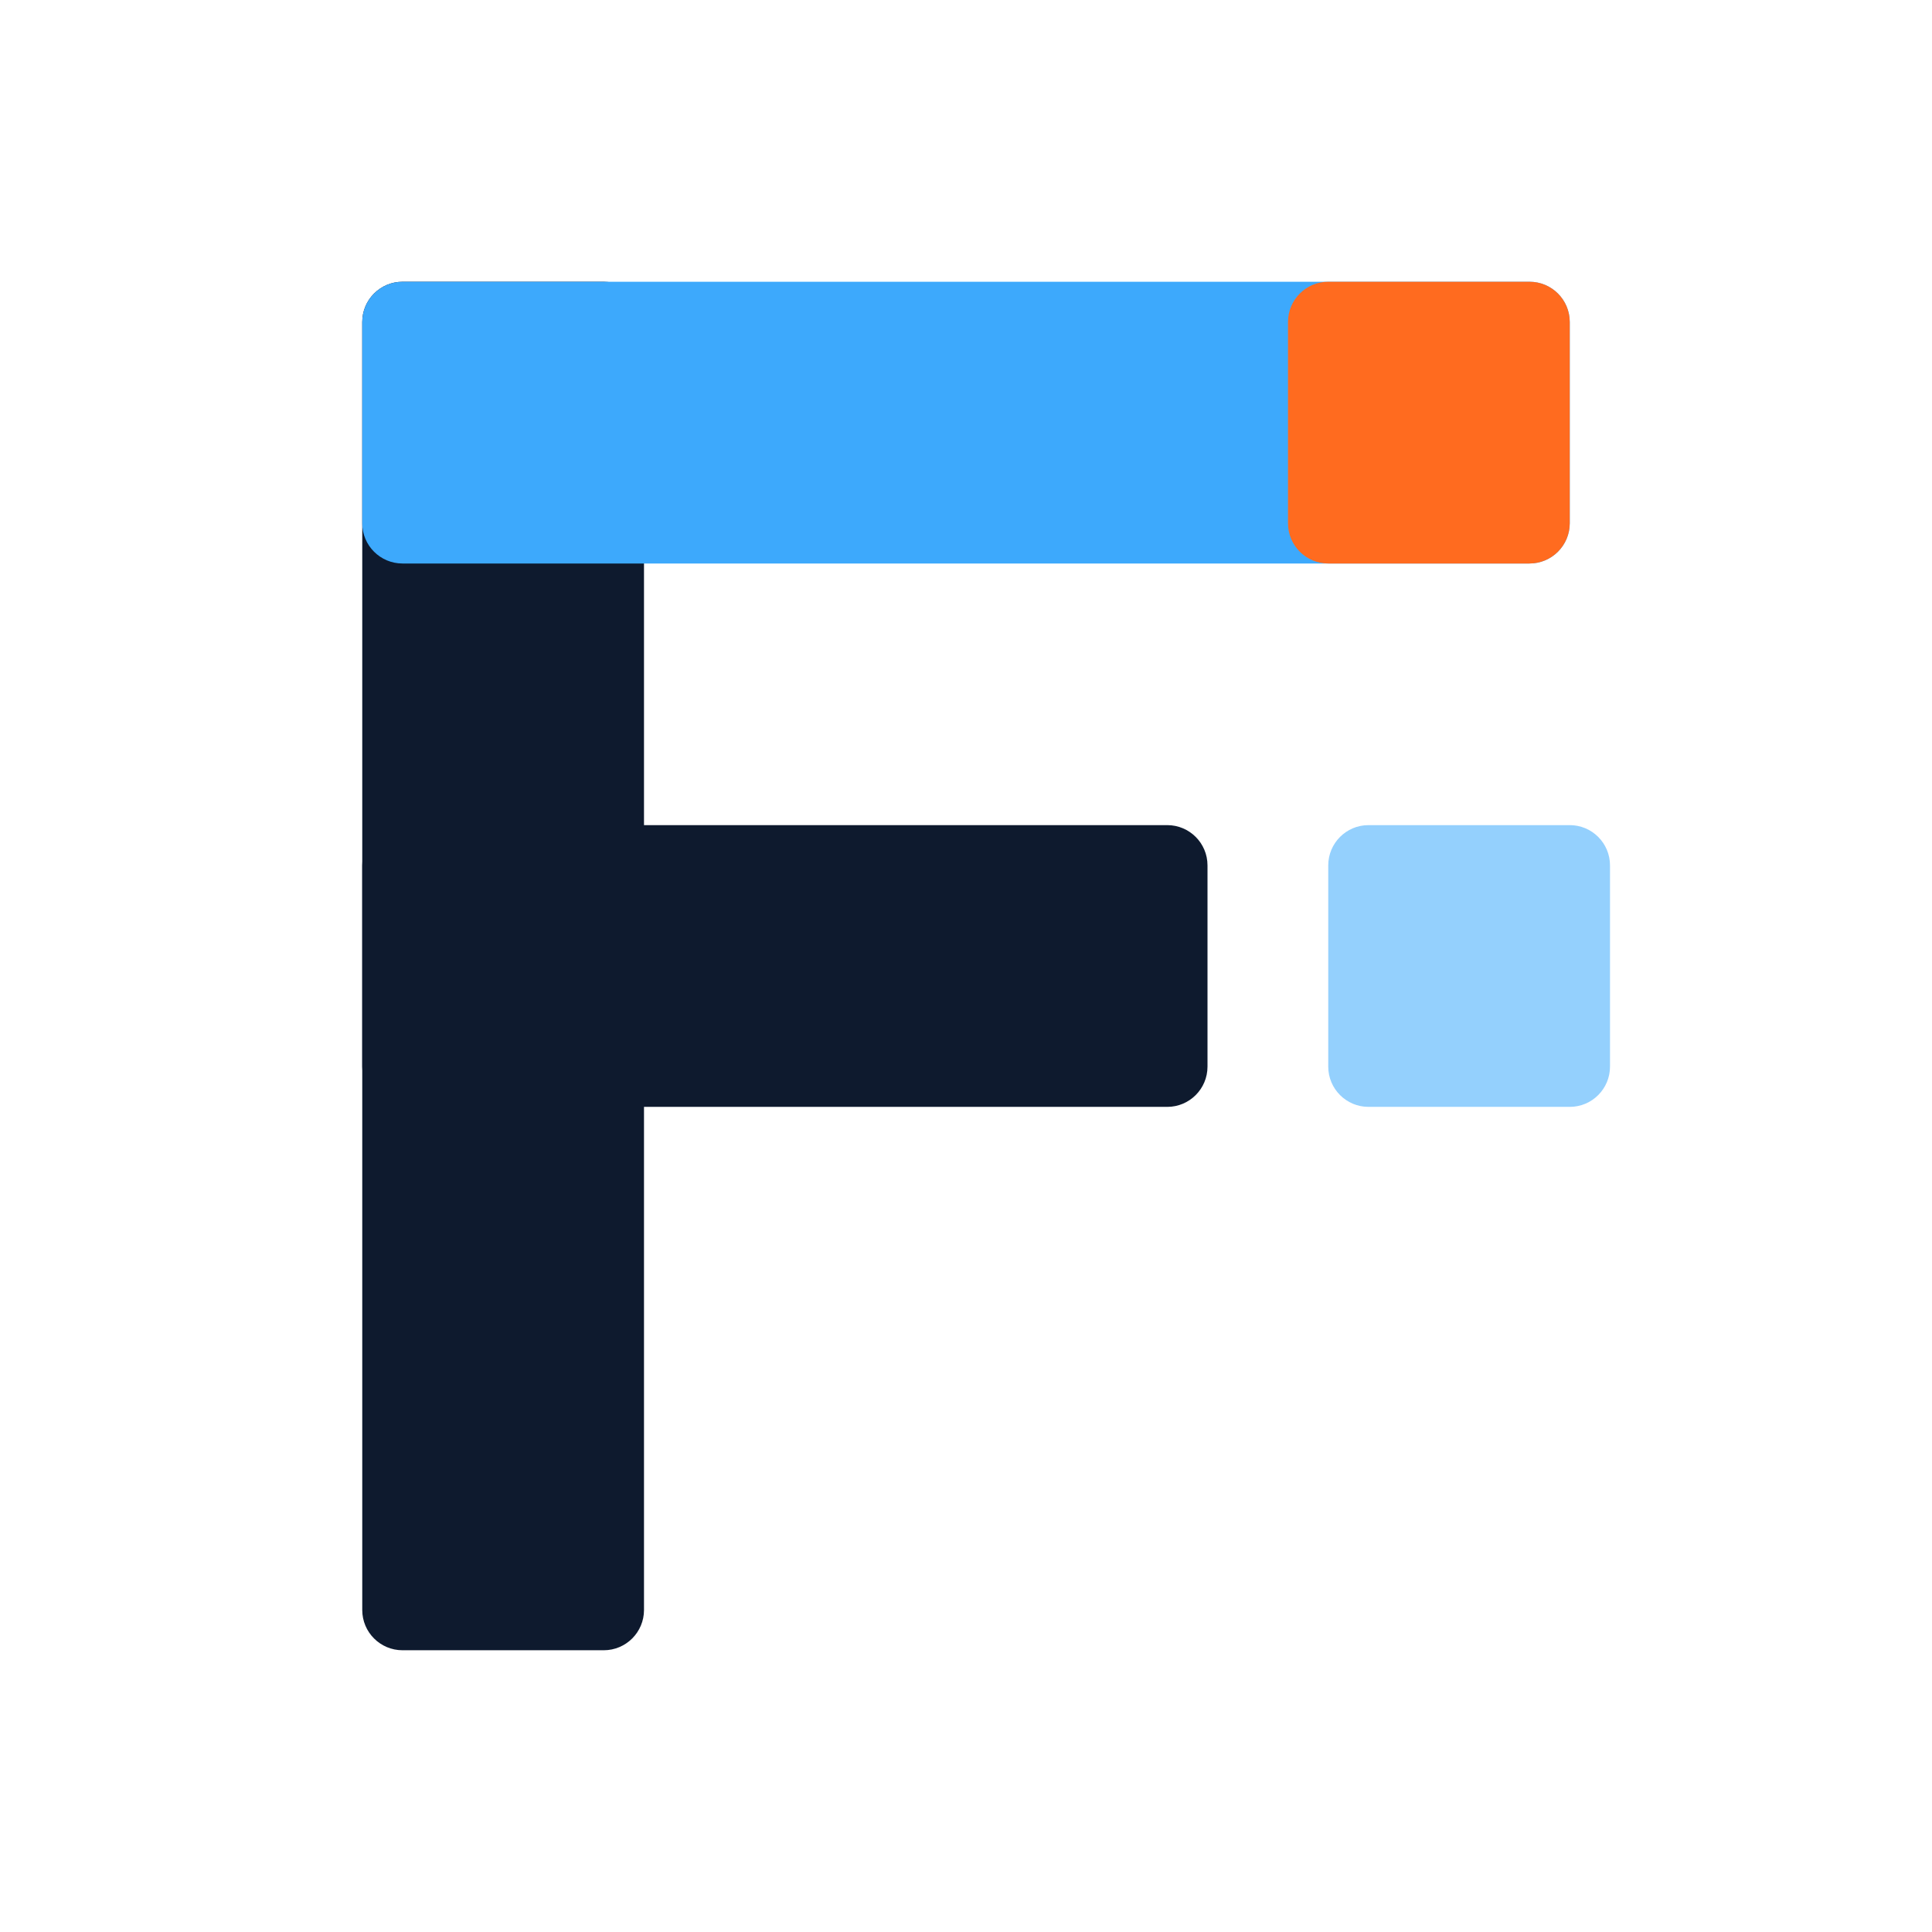
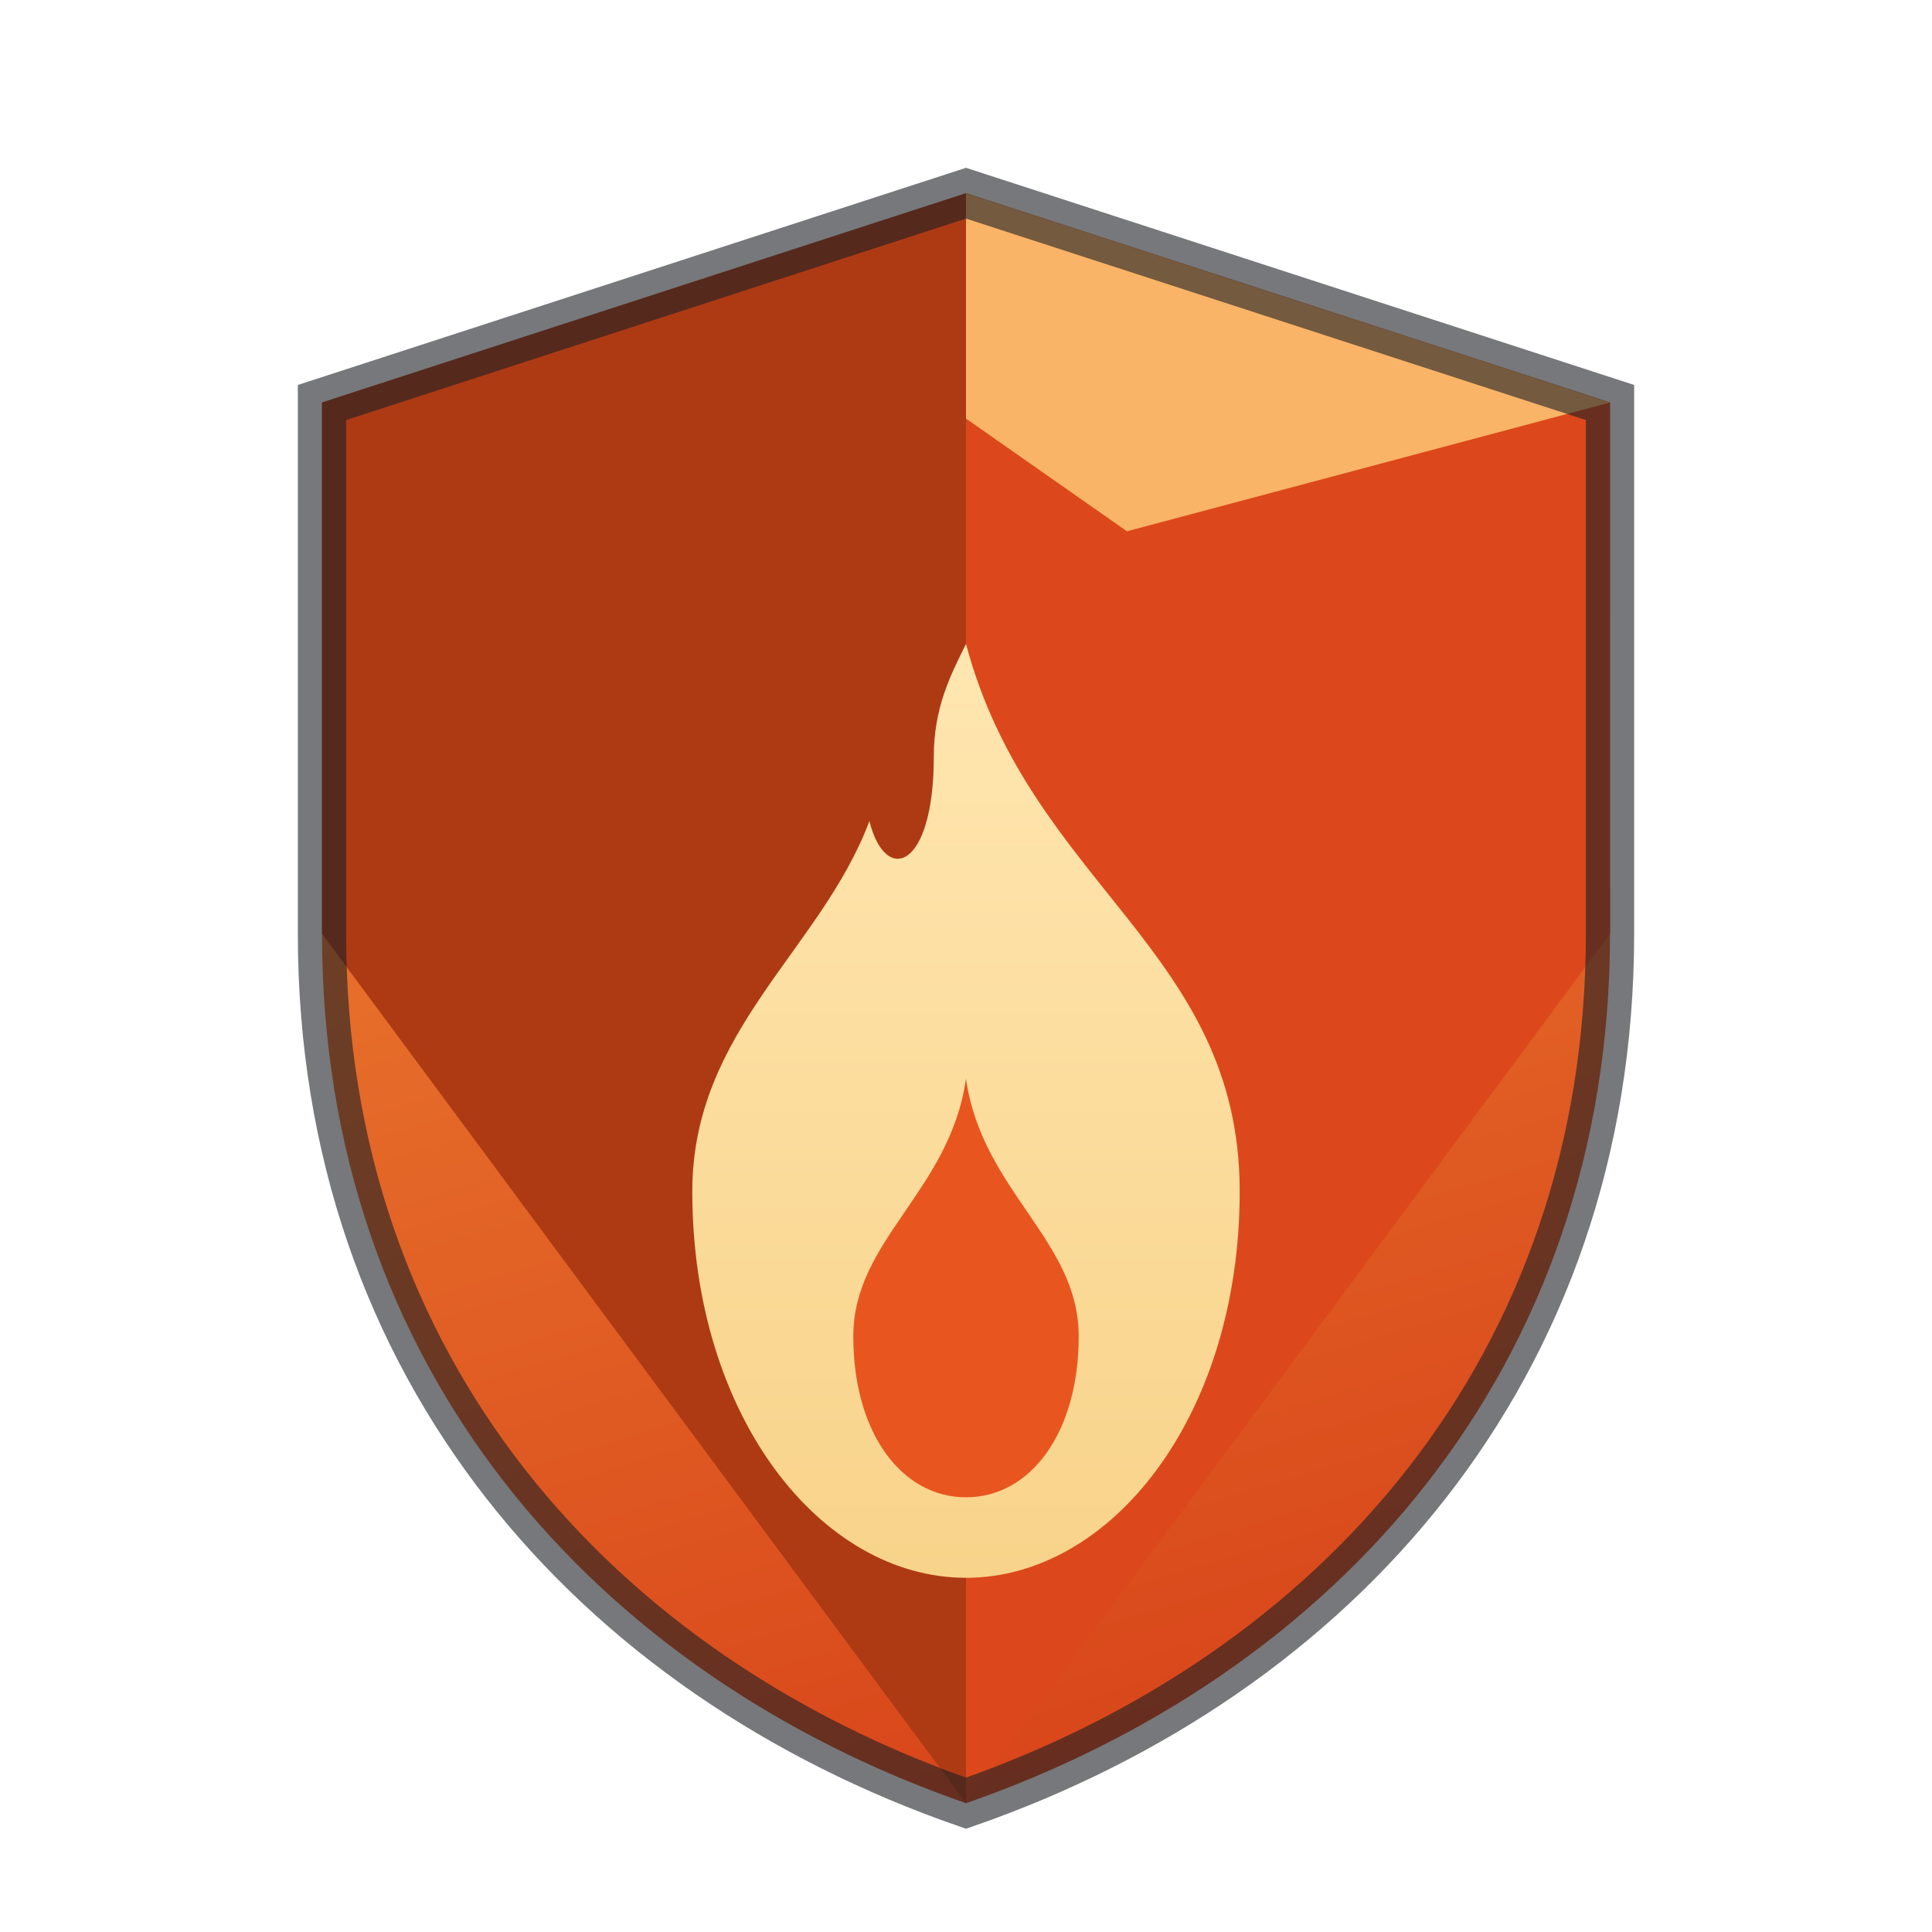
<svg xmlns="http://www.w3.org/2000/svg" viewBox="0 0 96 96" fill="none">
-   <rect x="18" y="14" width="14" height="68" rx="2" fill="#0E1A2E" />
-   <rect x="18" y="14" width="60" height="14" rx="2" fill="#3DA9FC" />
-   <rect x="64" y="14" width="14" height="14" rx="2" fill="#FF6B1F" />
-   <rect x="18" y="41" width="42" height="14" rx="2" fill="#0E1A2E" />
-   <rect x="66" y="41" width="14" height="14" rx="2" fill="#3DA9FC" opacity="0.55" />
+   <defs>
+     <linearGradient id="sfMarkEmber" x1="0" y1="0" x2="0.3" y2="1">
+       <stop offset="0" stop-color="#F69A3C" />
+       <stop offset="1" stop-color="#D8451A" />
+     </linearGradient>
+     <linearGradient id="sfMarkFlame" x1="0" y1="0" x2="0" y2="1">
+       <stop offset="0" stop-color="#FFE6B0" />
+       <stop offset="1" stop-color="#F8D38A" />
+     </linearGradient>
+     <clipPath id="sfMarkClip">
+       <path d="M60,12 L100,25 V58 C100,85 83,104 60,112 C37,104 20,85 20,58 V25 Z" />
+     </clipPath>
+   </defs>
+   <g transform="scale(0.8)">
+     <g clip-path="url(#sfMarkClip)">
+       <rect x="0" y="0" width="120" height="120" fill="url(#sfMarkEmber)" />
+       <polygon points="60,12 20,25 20,58 60,112" fill="#AE3A14" />
+       <polygon points="60,12 100,25 100,58 60,112" fill="#DC481B" />
+       <polygon points="60,12 100,25 70,33 60,26" fill="#FFC774" opacity="0.85" />
+     </g>
+     <path d="M60,40 C64,55 77,59 77,74 C77,88 69,98 60,98 C51,98 43,88 43,74 C43,64 51,59 54,51 C55,55 58,54 58,47 C58,44 59,42 60,40 Z" fill="url(#sfMarkFlame)" />
+     <path d="M60,67 C61,74 67,77 67,83 C67,89 64,93 60,93 C56,93 53,89 53,83 C53,77 59,74 60,67 Z" fill="#E8551F" />
+     <path d="M60,12 L100,25 V58 C100,85 83,104 60,112 C37,104 20,85 20,58 V25 Z" fill="none" stroke="#1B1E23" stroke-width="3" opacity="0.6" />
+   </g>
</svg>
